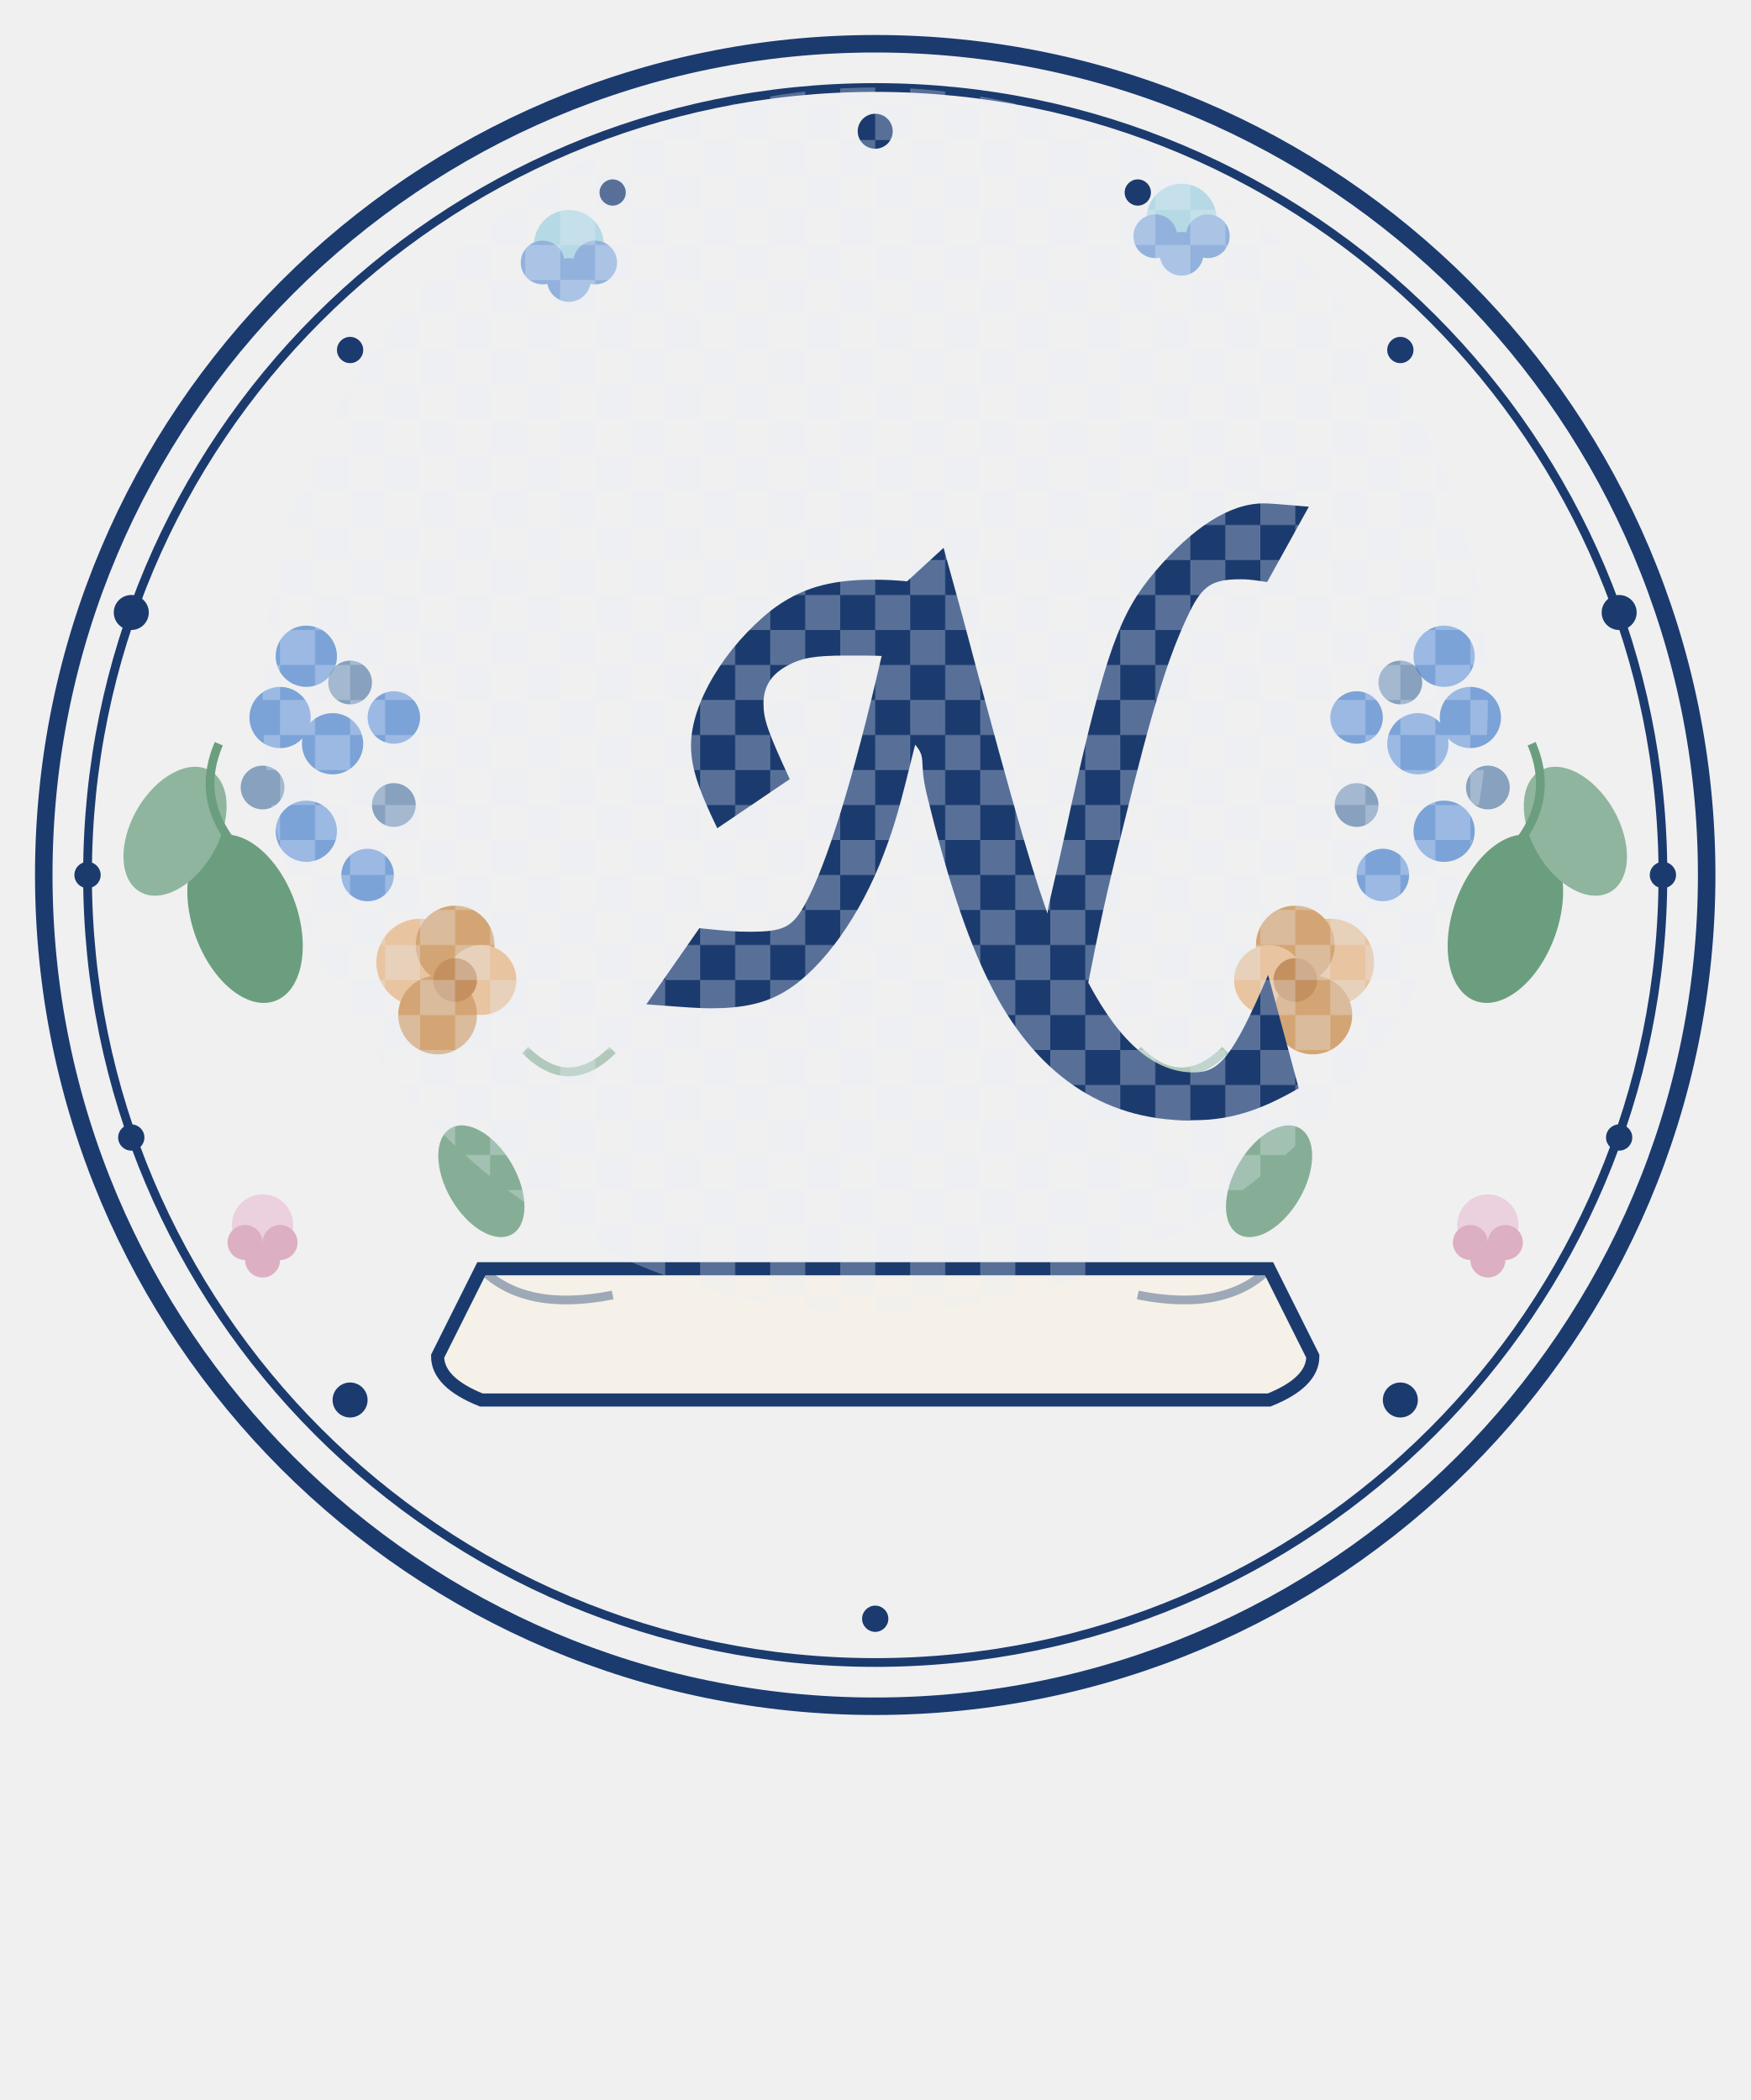
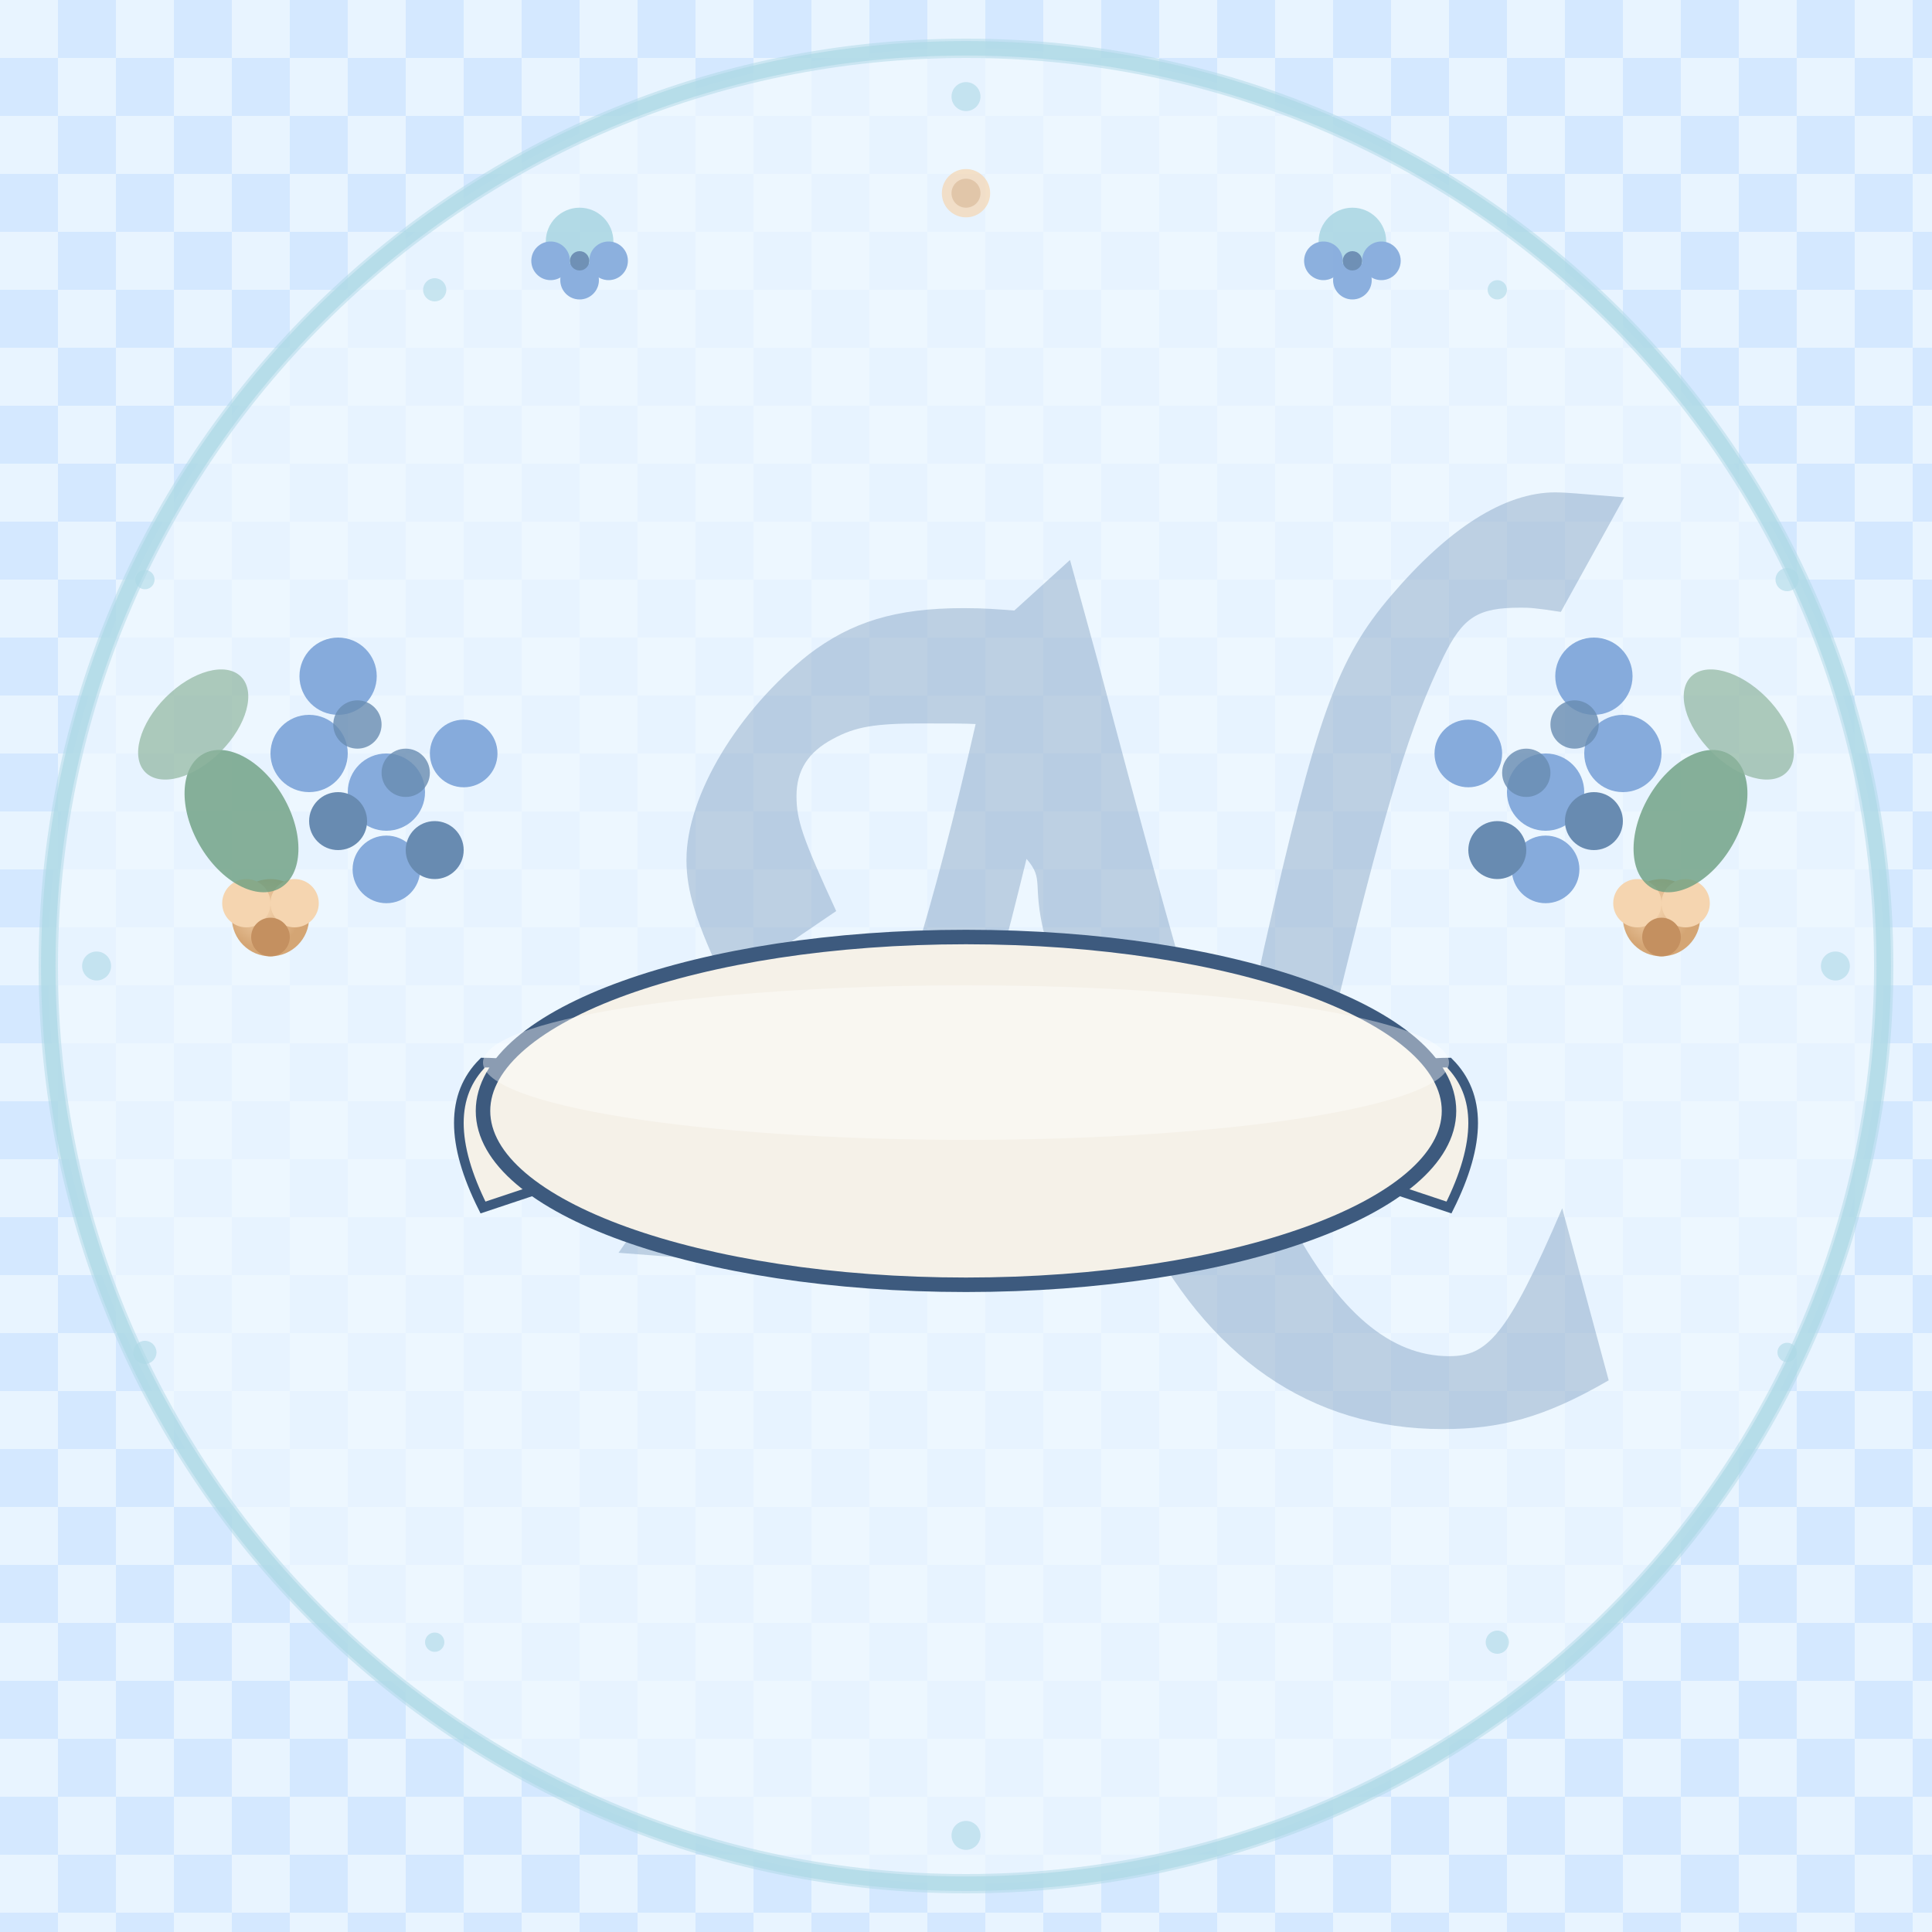
- <svg xmlns="http://www.w3.org/2000/svg" viewBox="0 0 200 240">
+ <svg xmlns="http://www.w3.org/2000/svg" viewBox="0 0 200 200">
  <defs>
-     <style>
-       .hydrangea-petal { fill: #7BA3D8; }
-       .hydrangea-petal-dark { fill: #5A7FA8; }
-       .rose { fill: #D4A574; }
-       .rose-light { fill: #E8C4A0; }
-       .leaf { fill: #6B9E7F; }
-       .leaf-light { fill: #8FB59E; }
-       .stem { stroke: #6B9E7F; stroke-width: 1; fill: none; }
-       .banner { fill: #F5F1E8; stroke: #1B3B6F; stroke-width: 1.5; }
-       .border-outer { fill: none; stroke: #1B3B6F; stroke-width: 2; }
-       .border-inner { fill: none; stroke: #1B3B6F; stroke-width: 1; }
-       .dot { fill: #1B3B6F; }
-     </style>
+     <pattern id="gingham" x="0" y="0" width="12" height="12" patternUnits="userSpaceOnUse">
+       <rect x="0" y="0" width="6" height="6" fill="#E8F4FF" />
+       <rect x="6" y="6" width="6" height="6" fill="#E8F4FF" />
+       <rect x="6" y="0" width="6" height="6" fill="#D4E8FF" />
+       <rect x="0" y="6" width="6" height="6" fill="#D4E8FF" />
+     </pattern>
+     <radialGradient id="roseGradient" cx="40%" cy="40%">
+       <stop offset="0%" style="stop-color:#F5D5B0;stop-opacity:1" />
+       <stop offset="100%" style="stop-color:#D4A574;stop-opacity:1" />
+     </radialGradient>
  </defs>
-   <circle cx="100" cy="100" r="95" class="border-outer" />
-   <circle cx="100" cy="100" r="90" class="border-inner" />
-   <g class="dot">
-     <circle cx="100" cy="15" r="2" />
-     <circle cx="130" cy="22" r="1.5" />
-     <circle cx="160" cy="40" r="1.5" />
-     <circle cx="185" cy="70" r="2" />
-     <circle cx="190" cy="100" r="1.5" />
-     <circle cx="185" cy="130" r="1.5" />
-     <circle cx="160" cy="160" r="2" />
-     <circle cx="100" cy="185" r="1.5" />
-     <circle cx="70" cy="22" r="1.5" />
-     <circle cx="40" cy="40" r="1.5" />
-     <circle cx="15" cy="70" r="2" />
-     <circle cx="10" cy="100" r="1.5" />
-     <circle cx="15" cy="130" r="1.5" />
-     <circle cx="40" cy="160" r="2" />
-   </g>
-   <g opacity="0.8">
-     <circle cx="65" cy="28" r="4" fill="#A8D5E2" />
-     <circle cx="62" cy="30" r="2.5" fill="#7BA3D8" />
-     <circle cx="65" cy="32" r="2.5" fill="#7BA3D8" />
-     <circle cx="68" cy="30" r="2.5" fill="#7BA3D8" />
-     <circle cx="135" cy="25" r="4" fill="#A8D5E2" />
-     <circle cx="132" cy="27" r="2.5" fill="#7BA3D8" />
-     <circle cx="135" cy="29" r="2.5" fill="#7BA3D8" />
-     <circle cx="138" cy="27" r="2.5" fill="#7BA3D8" />
+   <rect width="200" height="200" fill="url(#gingham)" />
+   <circle cx="100" cy="100" r="95" fill="#F0F8FF" opacity="0.7" />
+   <circle cx="100" cy="100" r="95" fill="none" stroke="#ADD8E6" stroke-width="2" opacity="0.5" />
+   <text x="100" y="130" font-family="cursive" font-size="110" font-weight="bold" text-anchor="middle" fill="#2B5A8E" opacity="0.25" letter-spacing="-3">N</text>
+   <g>
+     <path d="M 50 110 Q 45 115 50 125 L 65 120 Q 60 110 50 110 Z" fill="#F5F1E8" stroke="#3D5A7E" stroke-width="1" />
+     <path d="M 150 110 Q 155 115 150 125 L 135 120 Q 140 110 150 110 Z" fill="#F5F1E8" stroke="#3D5A7E" stroke-width="1" />
+     <ellipse cx="100" cy="115" rx="50" ry="18" fill="#F5F1E8" stroke="#3D5A7E" stroke-width="1.5" />
+     <ellipse cx="100" cy="110" rx="50" ry="8" fill="white" opacity="0.4" />
  </g>
  <g>
-     <g class="hydrangea-petal">
-       <circle cx="35" cy="75" r="3.5" />
-       <circle cx="32" cy="82" r="3.5" />
-       <circle cx="38" cy="85" r="3.5" />
-       <circle cx="45" cy="82" r="3" />
-       <circle cx="35" cy="95" r="3.5" />
-       <circle cx="42" cy="100" r="3" />
+     <g opacity="0.9">
+       <circle cx="35" cy="70" r="4" fill="#7BA3D8" />
+       <circle cx="32" cy="78" r="4" fill="#7BA3D8" />
+       <circle cx="40" cy="82" r="4" fill="#7BA3D8" />
+       <circle cx="48" cy="78" r="3.5" fill="#7BA3D8" />
+       <circle cx="40" cy="90" r="3.5" fill="#7BA3D8" />
+       <circle cx="35" cy="85" r="3" fill="#5A7FA8" />
+       <circle cx="45" cy="88" r="3" fill="#5A7FA8" />
+       <circle cx="37" cy="75" r="2.5" fill="#5A7FA8" opacity="0.8" />
+       <circle cx="42" cy="80" r="2.5" fill="#5A7FA8" opacity="0.8" />
    </g>
-     <g class="hydrangea-petal-dark" opacity="0.7">
-       <circle cx="40" cy="78" r="2.5" />
-       <circle cx="30" cy="90" r="2.5" />
-       <circle cx="45" cy="92" r="2.5" />
+     <g transform="translate(28, 95)">
+       <circle cx="0" cy="0" r="4" fill="url(#roseGradient)" />
+       <circle cx="-2.5" cy="-1.5" r="2.5" fill="#F5D5B0" />
+       <circle cx="2.5" cy="-1.5" r="2.5" fill="#F5D5B0" />
+       <circle cx="0" cy="2" r="2" fill="#C49060" />
    </g>
-     <ellipse cx="28" cy="105" rx="6" ry="10" class="leaf" transform="rotate(-20 28 105)" />
-     <ellipse cx="20" cy="95" rx="5" ry="8" class="leaf-light" transform="rotate(30 20 95)" />
-     <path d="M 25 85 Q 22 92 28 98" class="stem" />
+     <ellipse cx="25" cy="85" rx="5" ry="8" fill="#6B9E7F" transform="rotate(-30 25 85)" opacity="0.8" />
+     <ellipse cx="20" cy="75" rx="4" ry="7" fill="#8FB59E" transform="rotate(45 20 75)" opacity="0.7" />
  </g>
  <g>
-     <g class="hydrangea-petal">
-       <circle cx="165" cy="75" r="3.5" />
-       <circle cx="168" cy="82" r="3.5" />
-       <circle cx="162" cy="85" r="3.5" />
-       <circle cx="155" cy="82" r="3" />
-       <circle cx="165" cy="95" r="3.5" />
-       <circle cx="158" cy="100" r="3" />
+     <g opacity="0.9">
+       <circle cx="165" cy="70" r="4" fill="#7BA3D8" />
+       <circle cx="168" cy="78" r="4" fill="#7BA3D8" />
+       <circle cx="160" cy="82" r="4" fill="#7BA3D8" />
+       <circle cx="152" cy="78" r="3.5" fill="#7BA3D8" />
+       <circle cx="160" cy="90" r="3.5" fill="#7BA3D8" />
+       <circle cx="165" cy="85" r="3" fill="#5A7FA8" />
+       <circle cx="155" cy="88" r="3" fill="#5A7FA8" />
+       <circle cx="163" cy="75" r="2.5" fill="#5A7FA8" opacity="0.8" />
+       <circle cx="158" cy="80" r="2.5" fill="#5A7FA8" opacity="0.8" />
    </g>
-     <g class="hydrangea-petal-dark" opacity="0.7">
-       <circle cx="160" cy="78" r="2.5" />
-       <circle cx="170" cy="90" r="2.5" />
-       <circle cx="155" cy="92" r="2.5" />
+     <g transform="translate(172, 95)">
+       <circle cx="0" cy="0" r="4" fill="url(#roseGradient)" />
+       <circle cx="-2.5" cy="-1.5" r="2.5" fill="#F5D5B0" />
+       <circle cx="2.5" cy="-1.5" r="2.5" fill="#F5D5B0" />
+       <circle cx="0" cy="2" r="2" fill="#C49060" />
    </g>
-     <ellipse cx="172" cy="105" rx="6" ry="10" class="leaf" transform="rotate(20 172 105)" />
-     <ellipse cx="180" cy="95" rx="5" ry="8" class="leaf-light" transform="rotate(-30 180 95)" />
-     <path d="M 175 85 Q 178 92 172 98" class="stem" />
+     <ellipse cx="175" cy="85" rx="5" ry="8" fill="#6B9E7F" transform="rotate(30 175 85)" opacity="0.8" />
+     <ellipse cx="180" cy="75" rx="4" ry="7" fill="#8FB59E" transform="rotate(-45 180 75)" opacity="0.7" />
  </g>
-   <g>
-     <circle cx="48" cy="110" r="5" class="rose-light" />
-     <circle cx="52" cy="108" r="4.5" class="rose" />
-     <circle cx="55" cy="112" r="4" class="rose-light" />
-     <circle cx="50" cy="116" r="4.5" class="rose" />
-     <circle cx="52" cy="112" r="2.5" fill="#C49060" />
+   <g opacity="0.85">
+     <circle cx="60" cy="25" r="3.5" fill="#A8D5E2" />
+     <circle cx="57" cy="27" r="2" fill="#7BA3D8" />
+     <circle cx="60" cy="29" r="2" fill="#7BA3D8" />
+     <circle cx="63" cy="27" r="2" fill="#7BA3D8" />
+     <circle cx="60" cy="27" r="1" fill="#5A7FA8" />
+     <circle cx="140" cy="25" r="3.5" fill="#A8D5E2" />
+     <circle cx="143" cy="27" r="2" fill="#7BA3D8" />
+     <circle cx="140" cy="29" r="2" fill="#7BA3D8" />
+     <circle cx="137" cy="27" r="2" fill="#7BA3D8" />
+     <circle cx="140" cy="27" r="1" fill="#5A7FA8" />
  </g>
-   <g>
-     <circle cx="152" cy="110" r="5" class="rose-light" />
-     <circle cx="148" cy="108" r="4.5" class="rose" />
-     <circle cx="145" cy="112" r="4" class="rose-light" />
-     <circle cx="150" cy="116" r="4.5" class="rose" />
-     <circle cx="148" cy="112" r="2.5" fill="#C49060" />
+   <g opacity="0.7">
+     <circle cx="100" cy="20" r="2.5" fill="#F5D5B0" />
+     <circle cx="100" cy="20" r="1.5" fill="#D4A574" opacity="0.7" />
  </g>
-   <g opacity="0.8">
-     <circle cx="30" cy="140" r="3.5" fill="#E8C9D8" />
-     <circle cx="28" cy="142" r="2" fill="#D89FB8" />
-     <circle cx="30" cy="144" r="2" fill="#D89FB8" />
-     <circle cx="32" cy="142" r="2" fill="#D89FB8" />
+   <g fill="#ADD8E6" opacity="0.6">
+     <circle cx="100" cy="10" r="1.5" />
+     <circle cx="155" cy="30" r="1" />
+     <circle cx="185" cy="60" r="1.2" />
+     <circle cx="190" cy="100" r="1.5" />
+     <circle cx="185" cy="140" r="1" />
+     <circle cx="155" cy="170" r="1.2" />
+     <circle cx="100" cy="190" r="1.5" />
+     <circle cx="45" cy="170" r="1" />
+     <circle cx="15" cy="140" r="1.2" />
+     <circle cx="10" cy="100" r="1.5" />
+     <circle cx="15" cy="60" r="1" />
+     <circle cx="45" cy="30" r="1.2" />
  </g>
-   <g opacity="0.8">
-     <circle cx="170" cy="140" r="3.5" fill="#E8C9D8" />
-     <circle cx="172" cy="142" r="2" fill="#D89FB8" />
-     <circle cx="170" cy="144" r="2" fill="#D89FB8" />
-     <circle cx="168" cy="142" r="2" fill="#D89FB8" />
-   </g>
-   <g class="leaf" opacity="0.8">
-     <ellipse cx="55" cy="135" rx="4" ry="7" transform="rotate(-30 55 135)" />
-     <ellipse cx="145" cy="135" rx="4" ry="7" transform="rotate(30 145 135)" />
-     <path d="M 60 120 Q 65 125 70 120" class="stem" opacity="0.6" />
-     <path d="M 140 120 Q 135 125 130 120" class="stem" opacity="0.6" />
-   </g>
-   <text x="100" y="115" font-family="cursive" font-size="80" font-weight="bold" text-anchor="middle" fill="#1B3B6F" letter-spacing="-3">N</text>
-   <g>
-     <path d="M 50 155 L 55 145 L 145 145 L 150 155 Q 150 158 145 160 L 55 160 Q 50 158 50 155 Z" class="banner" />
-     <path d="M 55 145 Q 60 150 70 148" stroke="#1B3B6F" stroke-width="1" fill="none" opacity="0.4" />
-     <path d="M 145 145 Q 140 150 130 148" stroke="#1B3B6F" stroke-width="1" fill="none" opacity="0.4" />
-   </g>
-   <defs>
-     <pattern id="gingham" x="0" y="0" width="8" height="8" patternUnits="userSpaceOnUse">
-       <rect x="0" y="0" width="4" height="4" fill="#E8EEF7" opacity="0.3" />
-       <rect x="4" y="4" width="4" height="4" fill="#E8EEF7" opacity="0.3" />
-     </pattern>
-   </defs>
-   <circle cx="100" cy="80" r="70" fill="url(#gingham)" />
+   <circle cx="100" cy="100" r="95" fill="none" stroke="#ADD8E6" stroke-width="1.5" opacity="0.7" />
</svg>
